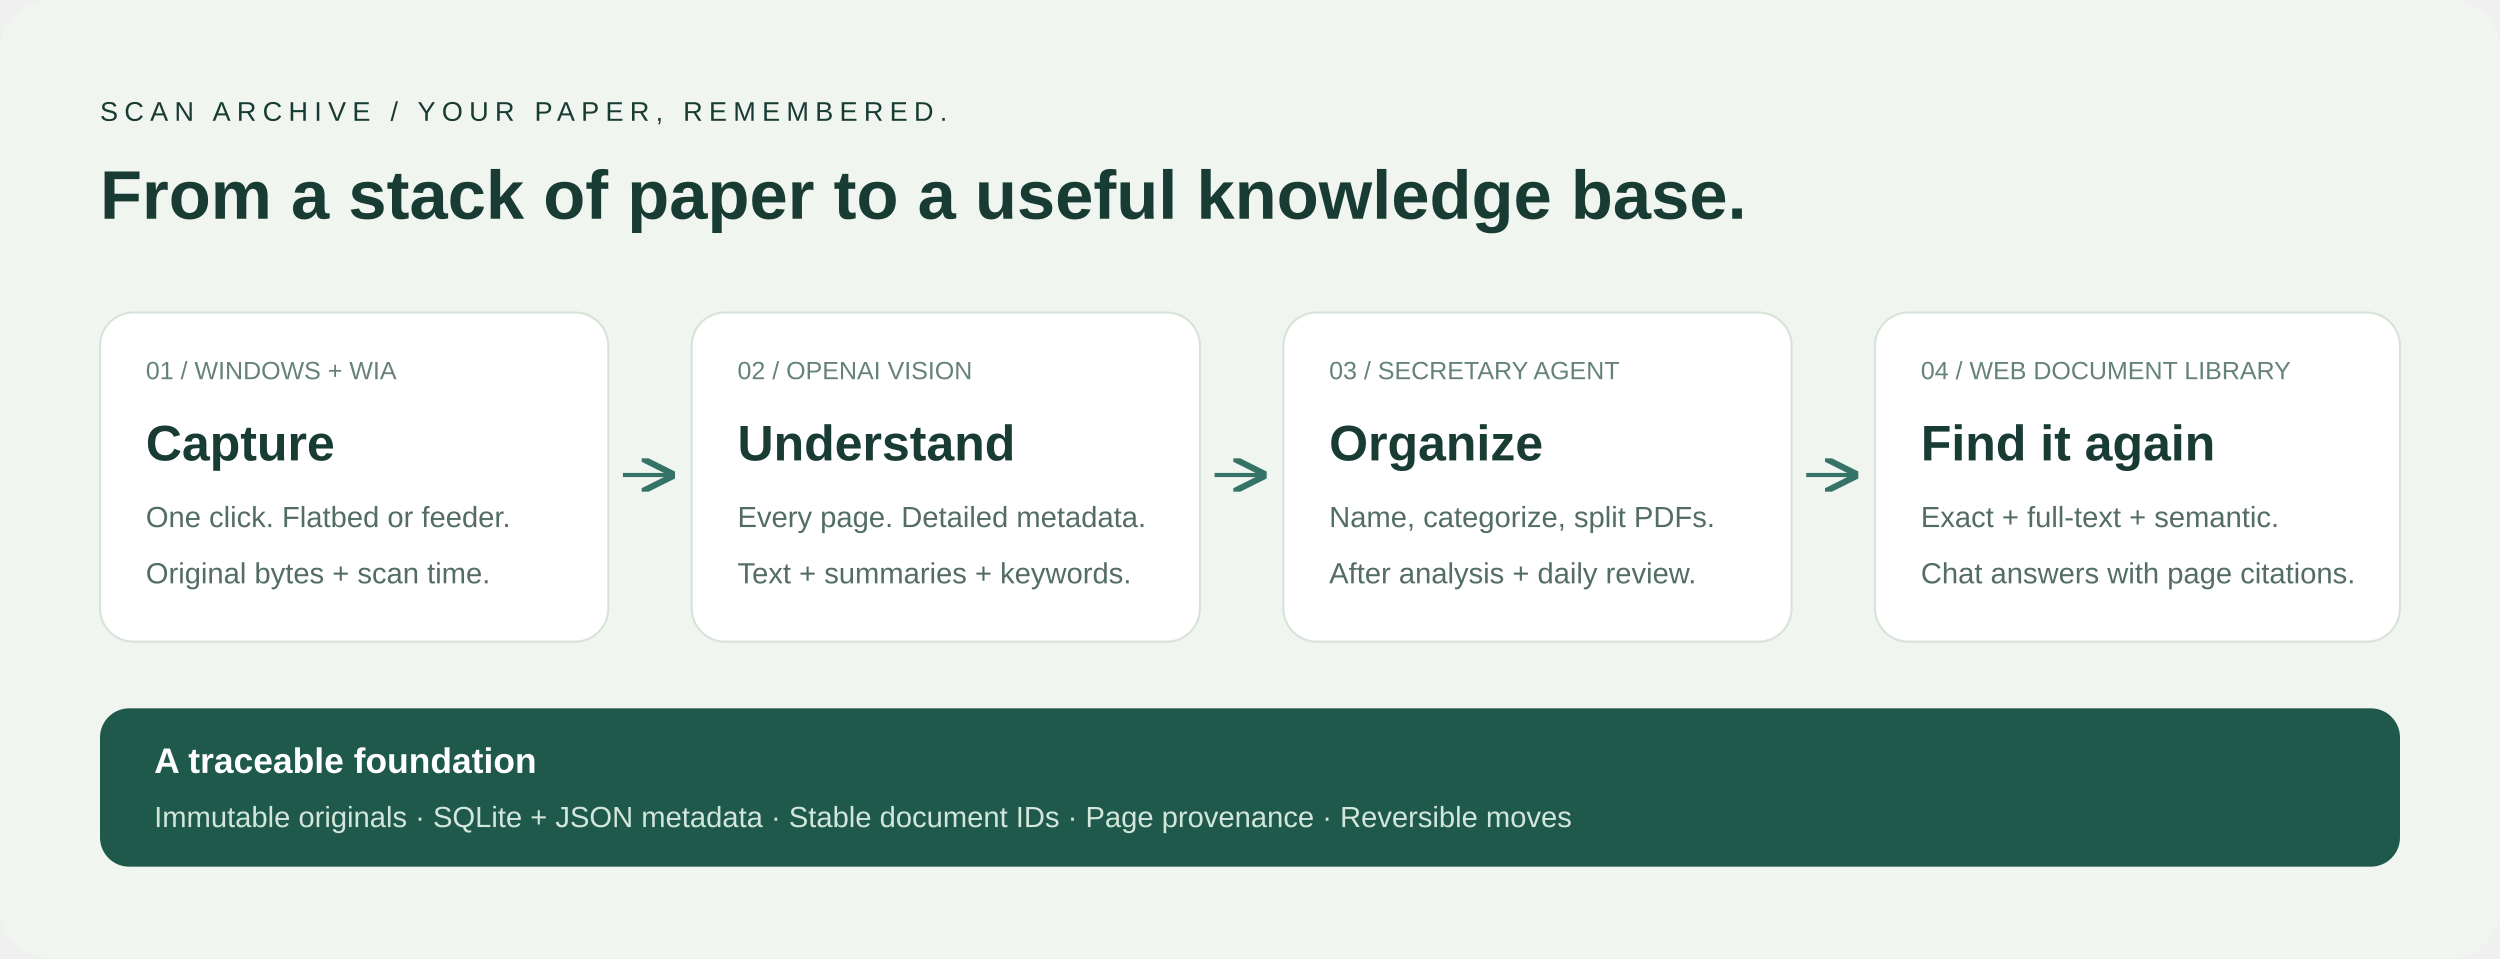
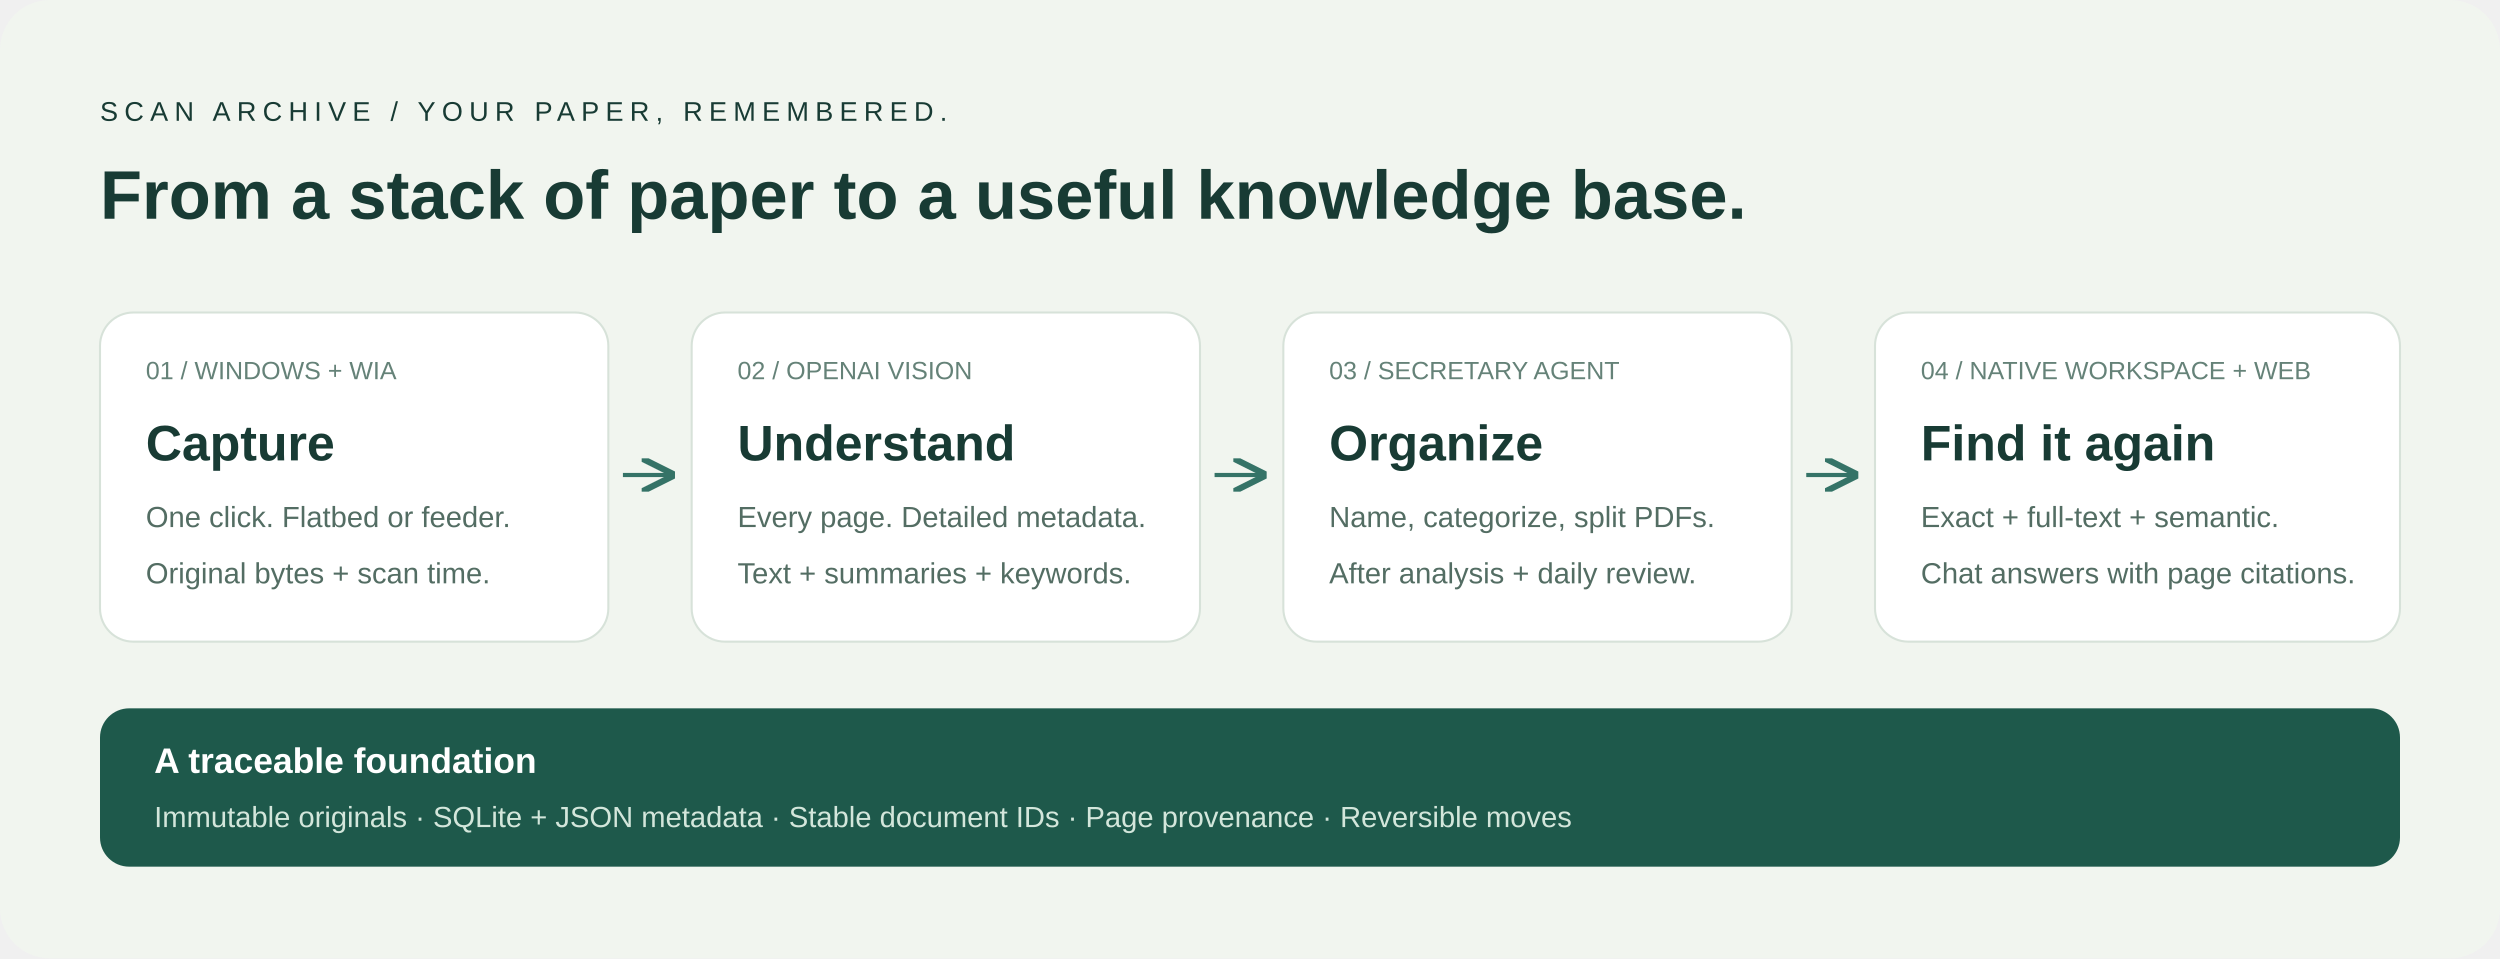
<svg xmlns="http://www.w3.org/2000/svg" width="1200" height="460" viewBox="0 0 1200 460" role="img" aria-label="Scan Archive architecture: capture, analyze, organize and retrieve">
  <defs>
    <marker id="arrow" markerWidth="8" markerHeight="8" refX="7" refY="4" orient="auto">
      <path d="M0 0L8 4L0 8" fill="none" stroke="#357367" stroke-width="1.5" />
    </marker>
  </defs>
  <rect width="1200" height="460" rx="24" fill="#f1f5ef" />
  <g font-family="Segoe UI,Arial,sans-serif" fill="#183b34">
    <text x="48" y="58" font-size="13" letter-spacing="3">SCAN ARCHIVE / YOUR PAPER, REMEMBERED.</text>
    <text x="48" y="105" font-size="33" font-weight="700">From a stack of paper to a useful knowledge base.</text>
  </g>
  <g fill="#fff" stroke="#d7e2d9">
    <rect x="48" y="150" width="244" height="158" rx="16" />
    <rect x="332" y="150" width="244" height="158" rx="16" />
    <rect x="616" y="150" width="244" height="158" rx="16" />
    <rect x="900" y="150" width="252" height="158" rx="16" />
  </g>
  <g stroke="#357367" stroke-width="2" marker-end="url(#arrow)">
    <path d="M299 228H322" />
    <path d="M583 228H606" />
    <path d="M867 228H890" />
  </g>
  <g font-family="Segoe UI,Arial,sans-serif" fill="#183b34">
    <g font-size="12" fill="#658278">
      <text x="70" y="182">01 / WINDOWS + WIA</text>
      <text x="354" y="182">02 / OPENAI VISION</text>
      <text x="638" y="182">03 / SECRETARY AGENT</text>
-       <text x="922" y="182">04 / WEB DOCUMENT LIBRARY</text>
+       <text x="922" y="182">04 / NATIVE WORKSPACE + WEB</text>
    </g>
    <g font-size="24" font-weight="600">
      <text x="70" y="221">Capture</text>
      <text x="354" y="221">Understand</text>
      <text x="638" y="221">Organize</text>
      <text x="922" y="221">Find it again</text>
    </g>
    <g font-size="14" fill="#536d63">
      <text x="70" y="253">One click. Flatbed or feeder.</text>
      <text x="70" y="280">Original bytes + scan time.</text>
      <text x="354" y="253">Every page. Detailed metadata.</text>
      <text x="354" y="280">Text + summaries + keywords.</text>
      <text x="638" y="253">Name, categorize, split PDFs.</text>
      <text x="638" y="280">After analysis + daily review.</text>
      <text x="922" y="253">Exact + full-text + semantic.</text>
      <text x="922" y="280">Chat answers with page citations.</text>
    </g>
  </g>
  <rect x="48" y="340" width="1104" height="76" rx="14" fill="#1e594b" />
  <g font-family="Segoe UI,Arial,sans-serif" fill="#fff">
    <text x="74" y="371" font-size="17" font-weight="600">A traceable foundation</text>
    <text x="74" y="397" font-size="14" fill="#d3e6db">Immutable originals · SQLite + JSON metadata · Stable document IDs · Page provenance · Reversible moves</text>
  </g>
</svg>
